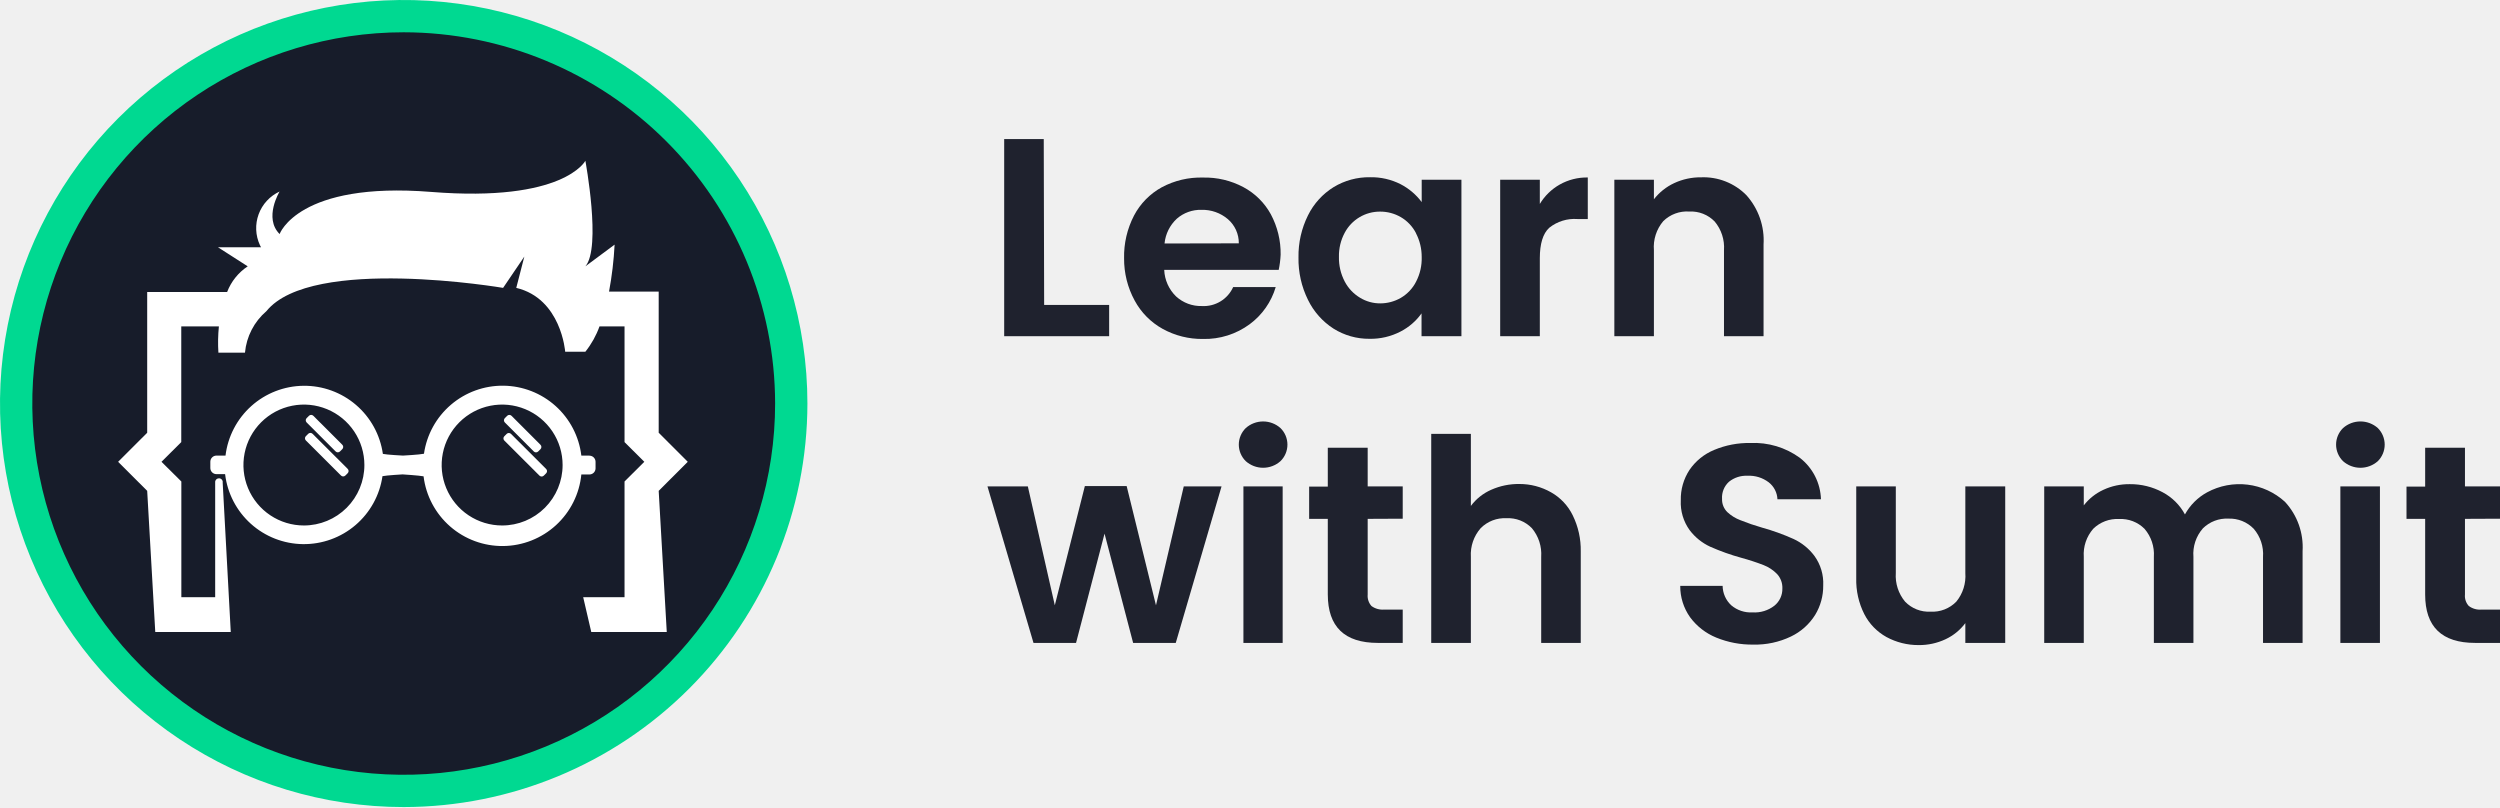
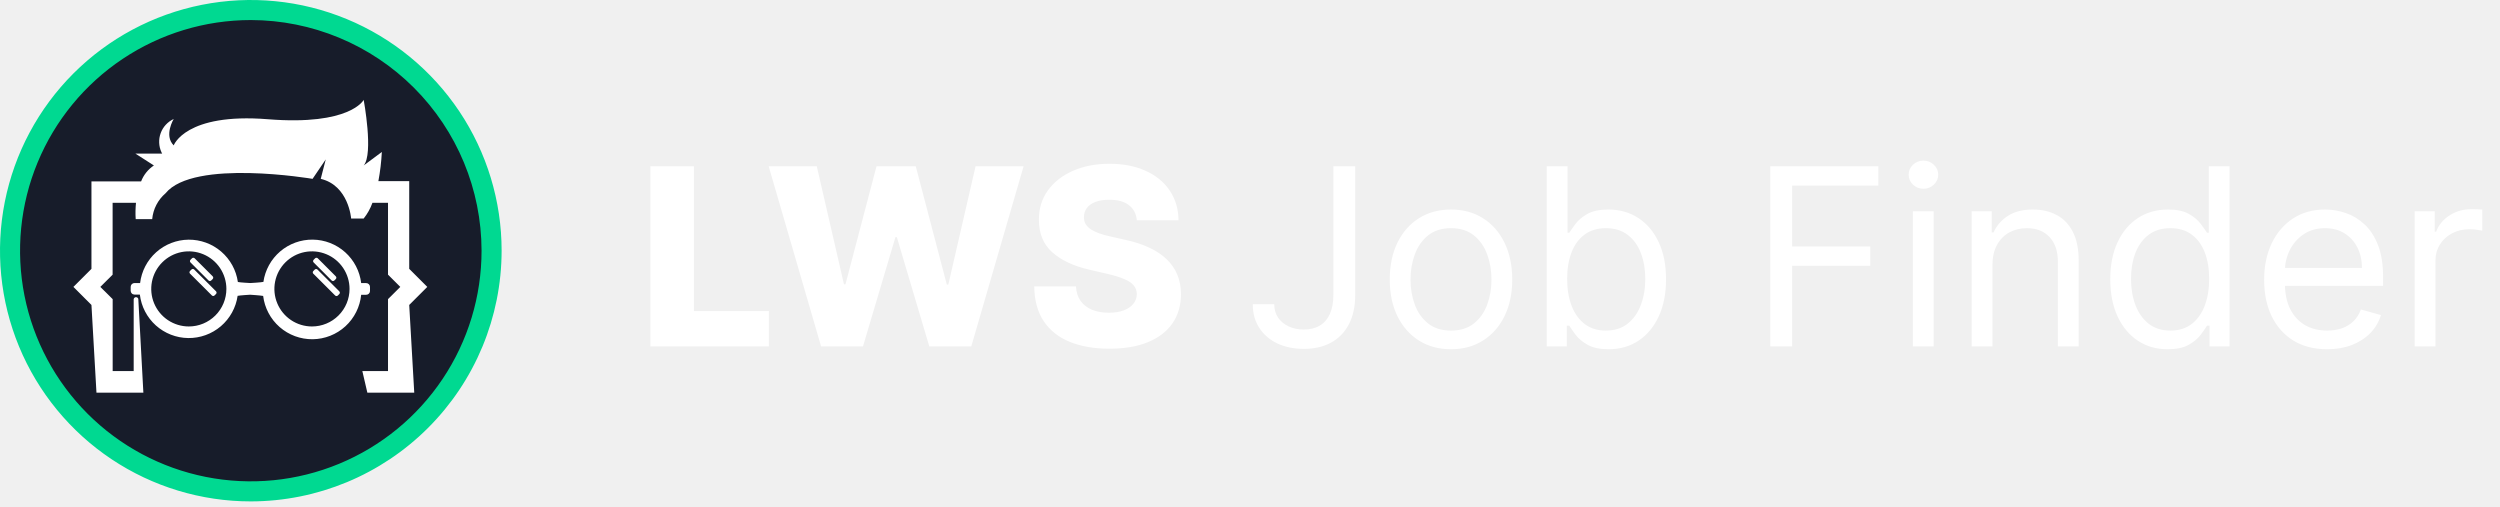
- <svg xmlns="http://www.w3.org/2000/svg" width="1586" height="512" viewBox="0 0 1586 512" fill="none">
-   <g clip-path="url(#clip0_850_283)">
-     <path d="M256.112 501.76C391.901 501.76 501.98 391.73 501.98 256C501.98 120.27 391.901 10.24 256.112 10.24C120.323 10.24 10.245 120.27 10.245 256C10.245 391.73 120.323 501.76 256.112 501.76Z" fill="#171C2A" />
-     <path d="M256.112 512C205.458 512 155.941 496.986 113.824 468.856C71.706 440.727 38.88 400.745 19.495 353.967C0.111 307.189 -4.961 255.716 4.921 206.057C14.803 156.398 39.196 110.783 75.013 74.981C110.831 39.178 156.466 14.797 206.147 4.919C255.828 -4.959 307.324 0.111 354.122 19.487C400.92 38.863 440.92 71.675 469.062 113.774C497.204 155.873 512.224 205.368 512.224 256C512.143 323.87 485.134 388.938 437.121 436.93C389.108 484.921 324.012 511.919 256.112 512ZM256.112 20.48C209.51 20.48 163.955 34.293 125.207 60.172C86.459 86.052 56.258 122.835 38.425 165.87C20.591 208.906 15.925 256.261 25.016 301.948C34.108 347.634 56.549 389.6 89.501 422.538C122.454 455.476 164.438 477.907 210.144 486.995C255.851 496.082 303.227 491.418 346.281 473.592C389.336 455.766 426.135 425.579 452.026 386.848C477.916 348.117 491.735 302.581 491.735 256C491.654 193.561 466.803 133.703 422.633 89.552C378.463 45.401 318.578 20.561 256.112 20.48Z" fill="#00D991" />
-     <path d="M195.531 275.203L194.047 276.688C193.287 277.448 193.288 278.68 194.049 279.44L216.34 301.689C217.1 302.449 218.333 302.448 219.092 301.687L220.576 300.202C221.336 299.442 221.335 298.21 220.574 297.451L198.284 275.201C197.523 274.441 196.291 274.442 195.531 275.203Z" fill="white" />
-     <path d="M196.019 263.772L194.534 265.257C193.774 266.017 193.774 267.248 194.534 268.008L212.933 286.4C213.693 287.16 214.926 287.16 215.686 286.4L217.171 284.915C217.931 284.156 217.931 282.924 217.171 282.164L198.771 263.772C198.011 263.013 196.779 263.013 196.019 263.772Z" fill="white" />
-     <path d="M321.428 275.261L319.944 276.746C319.185 277.506 319.186 278.738 319.946 279.498L342.237 301.747C342.998 302.507 344.23 302.506 344.99 301.745L346.474 300.26C347.233 299.5 347.232 298.268 346.472 297.509L324.181 275.259C323.42 274.499 322.188 274.5 321.428 275.261Z" fill="white" />
-     <path d="M321.76 263.782L320.274 265.266C319.513 266.025 319.512 267.257 320.272 268.017L338.655 286.425C339.415 287.185 340.647 287.186 341.408 286.427L342.894 284.944C343.655 284.185 343.656 282.953 342.897 282.192L324.513 263.785C323.754 263.024 322.521 263.023 321.76 263.782Z" fill="white" />
-     <path fill-rule="evenodd" clip-rule="evenodd" d="M373.924 289.024H368.801C367.348 276.902 361.536 265.721 352.448 257.564C343.36 249.407 331.615 244.831 319.402 244.687C307.188 244.543 295.339 248.841 286.061 256.781C276.783 264.721 270.708 275.762 268.969 287.846C266.254 288.461 255.651 289.024 255.651 289.024C255.651 289.024 245.407 288.512 242.897 287.949C241.169 275.863 235.106 264.818 225.836 256.869C216.566 248.92 204.722 244.61 192.509 244.742C180.296 244.873 168.548 249.437 159.451 257.584C150.355 265.731 144.531 276.904 143.064 289.024H137.327C136.295 289.024 135.305 289.434 134.575 290.164C133.845 290.893 133.434 291.883 133.434 292.915V296.96C133.448 297.974 133.857 298.943 134.574 299.661C135.292 300.378 136.261 300.787 137.276 300.8H142.808C144.248 312.925 150.048 324.113 159.128 332.28C168.208 340.447 179.949 345.036 192.163 345.193C204.377 345.349 216.231 341.062 225.518 333.131C234.805 325.199 240.89 314.164 242.641 302.08C245.458 301.517 255.395 300.954 255.395 300.954C255.395 300.954 265.947 301.619 268.713 302.182C270.218 314.483 276.21 325.796 285.541 333.955C294.873 342.114 306.888 346.545 319.285 346.399C331.682 346.253 343.589 341.541 352.726 333.165C361.863 324.789 367.587 313.337 368.801 301.005H373.924C374.939 301.005 375.914 300.609 376.641 299.902C377.368 299.194 377.79 298.23 377.817 297.216V292.966C377.817 291.934 377.406 290.945 376.676 290.215C375.946 289.485 374.956 289.075 373.924 289.075V289.024ZM192.801 333.363C185.213 333.363 177.796 331.114 171.486 326.9C165.177 322.686 160.26 316.697 157.356 309.69C154.452 302.683 153.692 294.972 155.173 287.533C156.653 280.094 160.307 273.261 165.673 267.898C171.038 262.535 177.874 258.882 185.316 257.402C192.759 255.923 200.473 256.682 207.483 259.585C214.494 262.487 220.485 267.403 224.701 273.709C228.917 280.015 231.167 287.43 231.167 295.014C231.167 305.185 227.125 314.939 219.93 322.131C212.735 329.323 202.976 333.363 192.801 333.363ZM318.552 333.363C310.964 333.363 303.547 331.114 297.238 326.9C290.928 322.686 286.011 316.697 283.107 309.69C280.203 302.683 279.444 294.972 280.924 287.533C282.404 280.094 286.058 273.261 291.424 267.898C296.789 262.535 303.625 258.882 311.068 257.402C318.51 255.923 326.224 256.682 333.234 259.585C340.245 262.487 346.236 267.403 350.452 273.709C354.668 280.015 356.918 287.43 356.918 295.014C356.918 305.185 352.876 314.939 345.681 322.131C338.486 329.323 328.727 333.363 318.552 333.363Z" fill="white" />
-     <path d="M417.873 274.534V184.986H386.371C388.213 175.143 389.394 165.188 389.905 155.187L371.363 168.96C381.607 157.133 371.363 101.99 371.363 101.99C371.363 101.99 357.84 128.512 273.528 121.754C189.216 114.995 177.383 148.48 177.383 148.48C167.139 138.24 177.383 121.498 177.383 121.498C174.328 122.908 171.582 124.907 169.3 127.38C167.018 129.852 165.246 132.75 164.086 135.907C162.925 139.064 162.398 142.419 162.535 145.78C162.672 149.141 163.471 152.442 164.885 155.494L165.602 156.877H138.301L157.15 168.96C151.21 172.9 146.645 178.59 144.089 185.242H93.379V274.534L74.938 292.966L93.379 311.398L98.501 400.947H146.394L141.271 306.176C141.322 305.862 141.309 305.542 141.232 305.234C141.155 304.925 141.017 304.636 140.826 304.382C140.635 304.129 140.394 303.917 140.118 303.759C139.843 303.601 139.538 303.5 139.223 303.462C138.599 303.374 137.965 303.533 137.457 303.907C136.95 304.28 136.609 304.837 136.508 305.459C136.456 305.695 136.456 305.94 136.508 306.176V378.88H115.046V305.459L102.445 292.966L114.994 280.474V207.053H138.864C138.3 212.598 138.198 218.181 138.557 223.744H155.409C156.346 213.518 161.234 204.059 169.034 197.376C197.719 161.946 319.167 182.63 319.167 182.63L332.638 162.765L327.516 182.63C356.098 189.44 358.557 223.13 358.557 223.13H371.363C375.212 218.298 378.241 212.867 380.327 207.053H396.205V280.474L408.755 292.966L396.205 305.459V378.88H369.98L375.102 400.947H422.995L417.873 311.398L436.313 292.966L417.873 274.534Z" fill="white" />
-     <path d="M662.408 193.434H703.642V213.299H637.053V88.218H662.152L662.408 193.434Z" fill="#1F222E" />
-     <path d="M811.21 171.213H738.576C738.834 177.585 741.529 183.615 746.106 188.058C750.556 192.13 756.415 194.315 762.446 194.15C766.588 194.392 770.705 193.371 774.254 191.223C777.803 189.074 780.616 185.899 782.32 182.118H809.314C806.523 191.552 800.733 199.82 792.821 205.67C784.263 211.987 773.849 215.283 763.214 215.04C754.266 215.161 745.441 212.956 737.603 208.64C730.076 204.479 723.905 198.24 719.829 190.669C715.351 182.44 713.041 173.207 713.119 163.84C712.921 154.427 715.087 145.115 719.419 136.755C723.391 129.189 729.501 122.957 736.988 118.835C745.04 114.52 754.081 112.384 763.214 112.64C772.133 112.434 780.955 114.533 788.825 118.733C796.189 122.664 802.242 128.662 806.241 135.987C810.438 143.86 812.57 152.667 812.439 161.587C812.284 164.823 811.873 168.042 811.21 171.213ZM785.906 154.368C785.936 151.455 785.328 148.57 784.124 145.917C782.921 143.263 781.151 140.905 778.939 139.008C774.286 135.062 768.342 132.966 762.241 133.12C756.494 132.964 750.899 134.974 746.567 138.752C742.137 142.865 739.368 148.456 738.781 154.47L785.906 154.368Z" fill="#1F222E" />
-     <path d="M829.803 136.602C833.446 129.221 839.09 123.012 846.092 118.682C853.036 114.477 861.024 112.313 869.142 112.435C875.898 112.293 882.585 113.823 888.607 116.89C893.844 119.608 898.397 123.476 901.924 128.205V114.022H927.126V213.299H901.822V198.81C898.368 203.659 893.801 207.609 888.504 210.33C882.435 213.482 875.673 215.066 868.835 214.938C860.759 215.016 852.83 212.777 845.99 208.486C839.025 204.008 833.425 197.703 829.803 190.259C825.662 181.895 823.589 172.659 823.759 163.328C823.6 154.064 825.673 144.897 829.803 136.602ZM898.339 147.968C896.159 143.699 892.799 140.145 888.658 137.728C884.688 135.435 880.181 134.234 875.596 134.246C870.985 134.209 866.451 135.435 862.487 137.791C858.523 140.146 855.28 143.542 853.11 147.61C850.575 152.326 849.305 157.617 849.421 162.97C849.304 168.42 850.573 173.811 853.11 178.637C855.337 182.872 858.686 186.415 862.791 188.877C866.643 191.237 871.077 192.478 875.596 192.461C880.181 192.473 884.688 191.272 888.658 188.979C892.799 186.563 896.159 183.008 898.339 178.739C900.852 173.908 902.087 168.515 901.924 163.072C901.961 157.816 900.713 152.631 898.288 147.968H898.339Z" fill="#1F222E" />
-     <path d="M989.464 117.094C994.896 114.028 1001.05 112.473 1007.29 112.589V138.957H1000.68C994.255 138.493 987.89 140.468 982.856 144.486C978.809 148.173 976.863 154.726 976.863 163.84V213.299H951.713V114.022H976.863V129.382C979.934 124.27 984.274 120.037 989.464 117.094Z" fill="#1F222E" />
-     <path d="M1107.89 123.802C1111.69 128.033 1114.61 132.978 1116.49 138.348C1118.36 143.719 1119.15 149.408 1118.8 155.085V213.299H1093.7V158.72C1094.16 152.129 1092.05 145.616 1087.81 140.544C1085.73 138.393 1083.22 136.713 1080.43 135.618C1077.65 134.523 1074.66 134.037 1071.68 134.195C1068.65 133.986 1065.62 134.421 1062.77 135.471C1059.93 136.521 1057.34 138.163 1055.18 140.288C1053.03 142.82 1051.4 145.75 1050.38 148.913C1049.36 152.076 1048.97 155.408 1049.24 158.72V213.299H1024.14V114.022H1049.24V126.413C1052.65 122.027 1057.06 118.517 1062.1 116.173C1067.45 113.679 1073.3 112.419 1079.21 112.486C1084.51 112.277 1089.8 113.175 1094.74 115.123C1099.68 117.071 1104.16 120.027 1107.89 123.802Z" fill="#1F222E" />
-     <path d="M774.944 308.582L745.901 407.859H718.856L700.723 338.534L682.641 407.859H655.647L626.45 308.582H652.062L669.17 384L688.225 308.378H714.758L733.352 384L750.972 308.582H774.944Z" fill="#1F222E" />
-     <path d="M790.311 292.557C788.914 291.189 787.804 289.556 787.046 287.753C786.289 285.951 785.898 284.016 785.898 282.061C785.898 280.106 786.289 278.171 787.046 276.368C787.804 274.566 788.914 272.933 790.311 271.565C793.342 268.862 797.262 267.369 801.324 267.369C805.385 267.369 809.305 268.862 812.336 271.565C813.733 272.933 814.843 274.566 815.601 276.368C816.359 278.171 816.749 280.106 816.749 282.061C816.749 284.016 816.359 285.951 815.601 287.753C814.843 289.556 813.733 291.189 812.336 292.557C809.305 295.259 805.385 296.753 801.324 296.753C797.262 296.753 793.342 295.259 790.311 292.557ZM813.719 308.582V407.859H788.825V308.582H813.719Z" fill="#1F222E" />
-     <path d="M867.657 329.165V377.19C867.536 378.503 867.687 379.826 868.102 381.077C868.516 382.328 869.184 383.48 870.064 384.461C872.415 386.175 875.31 386.976 878.209 386.714H889.887V407.859H874.111C852.973 407.859 842.387 397.619 842.353 377.139V329.165H830.52V308.685H842.353V284.058H867.657V308.582H889.887V329.062L867.657 329.165Z" fill="#1F222E" />
-     <path d="M983.983 312.32C989.925 315.667 994.712 320.737 997.71 326.861C1001.23 334.022 1002.99 341.922 1002.83 349.901V407.859H977.734V353.28C978.19 346.689 976.08 340.176 971.843 335.104C969.765 332.953 967.249 331.273 964.465 330.178C961.682 329.083 958.695 328.597 955.708 328.755C952.682 328.594 949.656 329.076 946.831 330.171C944.005 331.265 941.444 332.947 939.317 335.104C934.941 340.113 932.714 346.642 933.119 353.28V407.859H907.969V275.251H933.119V320.973C936.448 316.507 940.878 312.979 945.976 310.733C951.615 308.222 957.731 306.964 963.904 307.046C970.942 307.024 977.864 308.842 983.983 312.32Z" fill="#1F222E" />
-     <path d="M1088.78 404.48C1082.17 401.787 1076.43 397.322 1072.19 391.578C1068.07 385.758 1065.88 378.79 1065.94 371.661H1092.83C1092.86 373.982 1093.36 376.273 1094.3 378.394C1095.24 380.515 1096.61 382.423 1098.31 384C1102.07 387.185 1106.91 388.798 1111.83 388.506C1116.78 388.819 1121.68 387.328 1125.61 384.307C1127.26 382.993 1128.58 381.315 1129.47 379.405C1130.36 377.495 1130.79 375.405 1130.74 373.299C1130.86 369.918 1129.65 366.623 1127.35 364.134C1124.95 361.675 1122.05 359.755 1118.85 358.502C1114.24 356.724 1109.54 355.186 1104.77 353.894C1097.99 352.034 1091.37 349.672 1084.94 346.829C1079.78 344.447 1075.3 340.823 1071.88 336.282C1067.94 330.813 1065.97 324.171 1066.3 317.44C1066.13 310.577 1068.06 303.827 1071.83 298.086C1075.7 292.444 1081.13 288.05 1087.45 285.44C1094.71 282.397 1102.53 280.898 1110.4 281.037C1121.65 280.512 1132.74 283.835 1141.85 290.458C1145.87 293.585 1149.16 297.56 1151.47 302.1C1153.78 306.639 1155.06 311.632 1155.22 316.723H1127.61C1127.52 314.65 1126.99 312.62 1126.04 310.773C1125.1 308.926 1123.76 307.305 1122.13 306.022C1118.26 303.061 1113.47 301.573 1108.61 301.824C1104.37 301.61 1100.19 302.958 1096.88 305.613C1095.37 306.979 1094.18 308.67 1093.42 310.559C1092.66 312.448 1092.33 314.486 1092.47 316.518C1092.42 318.064 1092.69 319.603 1093.26 321.039C1093.84 322.475 1094.7 323.778 1095.8 324.864C1098.19 327.092 1100.99 328.831 1104.05 329.984C1108.59 331.808 1113.22 333.397 1117.93 334.746C1124.73 336.63 1131.37 339.026 1137.8 341.914C1143.05 344.336 1147.61 348.032 1151.07 352.666C1155.02 358.111 1156.99 364.74 1156.65 371.456C1156.72 378.024 1154.94 384.479 1151.53 390.093C1147.82 396.035 1142.49 400.795 1136.16 403.814C1128.72 407.376 1120.54 409.13 1112.29 408.934C1104.24 409.047 1096.24 407.532 1088.78 404.48Z" fill="#1F222E" />
-     <path d="M1272.11 308.582V407.859H1246.81V395.315C1243.51 399.716 1239.19 403.234 1234.2 405.555C1228.9 408.033 1223.11 409.293 1217.25 409.242C1210.1 409.294 1203.05 407.532 1196.76 404.122C1190.75 400.794 1185.86 395.749 1182.73 389.632C1179.15 382.563 1177.39 374.716 1177.6 366.797V308.582H1202.7V363.52C1202.25 370.111 1204.36 376.624 1208.59 381.696C1210.67 383.847 1213.19 385.527 1215.97 386.622C1218.75 387.717 1221.74 388.203 1224.73 388.045C1227.75 388.215 1230.77 387.737 1233.59 386.642C1236.41 385.547 1238.96 383.86 1241.07 381.696C1245.25 376.601 1247.3 370.091 1246.81 363.52V308.582H1272.11Z" fill="#1F222E" />
-     <path d="M1449.59 318.362C1453.47 322.556 1456.45 327.489 1458.37 332.865C1460.29 338.24 1461.1 343.948 1460.76 349.645V407.859H1435.66V353.28C1436.12 346.797 1434.01 340.395 1429.77 335.462C1427.7 333.322 1425.2 331.642 1422.44 330.53C1419.68 329.419 1416.71 328.901 1413.74 329.011C1410.75 328.858 1407.76 329.33 1404.97 330.397C1402.17 331.464 1399.63 333.102 1397.5 335.206C1395.35 337.668 1393.71 340.534 1392.68 343.638C1391.65 346.742 1391.25 350.02 1391.51 353.28V407.859H1366.41V353.28C1366.85 346.791 1364.72 340.389 1360.47 335.462C1358.36 333.355 1355.84 331.714 1353.06 330.647C1350.28 329.58 1347.31 329.109 1344.33 329.267C1341.32 329.105 1338.31 329.572 1335.48 330.639C1332.66 331.706 1330.09 333.348 1327.94 335.462C1325.82 337.892 1324.2 340.717 1323.17 343.774C1322.14 346.832 1321.73 350.062 1321.95 353.28V407.859H1296.85V308.582H1321.95V320.614C1325.24 316.37 1329.51 312.981 1334.4 310.733C1339.64 308.297 1345.36 307.072 1351.15 307.149C1358.4 307.083 1365.55 308.844 1371.94 312.269C1377.96 315.458 1382.9 320.358 1386.13 326.349C1389.39 320.425 1394.28 315.557 1400.22 312.32C1408.06 308.077 1417.02 306.379 1425.87 307.462C1434.72 308.544 1443.01 312.354 1449.59 318.362Z" fill="#1F222E" />
-     <path d="M1486.42 292.557C1485.03 291.189 1483.92 289.556 1483.16 287.753C1482.4 285.951 1482.01 284.016 1482.01 282.061C1482.01 280.106 1482.4 278.171 1483.16 276.368C1483.92 274.566 1485.03 272.933 1486.42 271.565C1489.46 268.859 1493.39 267.363 1497.46 267.363C1501.53 267.363 1505.46 268.859 1508.5 271.565C1511.28 274.349 1512.85 278.124 1512.85 282.061C1512.85 285.997 1511.28 289.772 1508.5 292.557C1505.46 295.263 1501.53 296.758 1497.46 296.758C1493.39 296.758 1489.46 295.263 1486.42 292.557ZM1509.83 308.582V407.859H1484.73V308.582H1509.83Z" fill="#1F222E" />
-     <path d="M1563.77 329.165V377.19C1563.64 378.507 1563.8 379.836 1564.22 381.089C1564.64 382.342 1565.33 383.491 1566.23 384.461C1568.57 386.188 1571.47 386.99 1574.37 386.714H1586V407.859H1570.22C1549.09 407.859 1538.52 397.619 1538.52 377.139V329.165H1526.68V308.685H1538.52V284.058H1563.77V308.582H1586V329.062L1563.77 329.165Z" fill="#1F222E" />
-   </g>
-   <defs>
-     <clipPath id="clip0_850_283">
-       <rect width="1586" height="512" fill="white" />
-     </clipPath>
-   </defs>
+ <svg xmlns="http://www.w3.org/2000/svg" width="222" height="45" viewBox="0 0 222 45" fill="none">
+   <path d="M22.272 43.634C34.081 43.634 43.653 34.066 43.653 22.262C43.653 10.459 34.081 0.891 22.272 0.891C10.464 0.891 0.891 10.459 0.891 22.262C0.891 34.066 10.464 43.634 22.272 43.634Z" fill="#171C2A" />
+   <path d="M22.272 44.525C17.867 44.525 13.561 43.219 9.898 40.773C6.236 38.327 3.381 34.85 1.695 30.782C0.01 26.714 -0.431 22.238 0.428 17.919C1.287 13.601 3.409 9.634 6.523 6.52C9.638 3.407 13.607 1.287 17.927 0.428C22.247 -0.431 26.726 0.01 30.795 1.695C34.865 3.38 38.343 6.233 40.791 9.894C43.238 13.555 44.544 17.859 44.544 22.262C44.537 28.164 42.188 33.823 38.013 37.996C33.838 42.17 28.177 44.517 22.272 44.525V44.525ZM22.272 1.781C18.219 1.781 14.258 2.982 10.888 5.233C7.519 7.483 4.892 10.682 3.341 14.424C1.791 18.167 1.385 22.285 2.175 26.258C2.966 30.231 4.918 33.88 7.783 36.745C10.649 39.609 14.3 41.56 18.275 42.35C22.249 43.14 26.369 42.735 30.113 41.184C33.857 39.634 37.058 37.009 39.309 33.641C41.561 30.273 42.762 26.313 42.762 22.262C42.755 16.832 40.594 11.627 36.753 7.788C32.912 3.948 27.704 1.788 22.272 1.781V1.781Z" fill="#00D991" />
+   <path d="M17.004 23.932L16.875 24.061C16.809 24.128 16.809 24.235 16.875 24.301L18.814 26.236C18.88 26.302 18.987 26.302 19.053 26.235L19.182 26.106C19.248 26.04 19.248 25.933 19.182 25.867L17.243 23.932C17.177 23.866 17.07 23.866 17.004 23.932Z" fill="white" />
+   <path d="M17.047 22.938L16.918 23.067C16.851 23.133 16.851 23.241 16.918 23.307L18.518 24.906C18.584 24.972 18.691 24.972 18.757 24.906L18.886 24.777C18.952 24.711 18.952 24.604 18.886 24.538L17.286 22.938C17.22 22.872 17.113 22.872 17.047 22.938Z" fill="white" />
+   <path d="M27.952 23.937L27.823 24.067C27.757 24.133 27.757 24.24 27.823 24.306L29.762 26.241C29.828 26.307 29.935 26.307 30.001 26.241L30.13 26.111C30.196 26.045 30.196 25.938 30.13 25.872L28.192 23.937C28.125 23.871 28.018 23.871 27.952 23.937Z" fill="white" />
+   <path d="M27.981 22.939L27.852 23.068C27.786 23.134 27.785 23.241 27.852 23.307L29.45 24.908C29.516 24.974 29.623 24.974 29.69 24.908L29.819 24.779C29.885 24.713 29.885 24.606 29.819 24.54L28.22 22.939C28.154 22.873 28.047 22.873 27.981 22.939Z" fill="white" />
+   <path fill-rule="evenodd" clip-rule="evenodd" d="M32.517 25.134H32.072C31.946 24.08 31.44 23.108 30.65 22.398C29.86 21.689 28.838 21.291 27.776 21.279C26.714 21.266 25.683 21.64 24.877 22.33C24.07 23.021 23.542 23.981 23.39 25.032C23.154 25.085 22.232 25.134 22.232 25.134C22.232 25.134 21.341 25.09 21.123 25.041C20.973 23.99 20.445 23.029 19.639 22.338C18.833 21.647 17.803 21.272 16.741 21.283C15.679 21.295 14.658 21.692 13.867 22.4C13.075 23.109 12.569 24.08 12.441 25.134H11.943C11.853 25.134 11.767 25.17 11.703 25.233C11.64 25.297 11.604 25.383 11.604 25.473V25.824C11.605 25.913 11.641 25.997 11.703 26.059C11.765 26.122 11.85 26.157 11.938 26.158H12.419C12.544 27.213 13.049 28.186 13.838 28.896C14.628 29.606 15.649 30.005 16.711 30.019C17.773 30.032 18.804 29.66 19.612 28.97C20.419 28.28 20.949 27.32 21.101 26.27C21.346 26.221 22.21 26.172 22.21 26.172C22.21 26.172 23.128 26.23 23.368 26.279C23.499 27.348 24.02 28.332 24.831 29.041C25.643 29.751 26.688 30.136 27.766 30.124C28.844 30.111 29.88 29.701 30.674 28.973C31.469 28.244 31.966 27.249 32.072 26.176H32.517C32.606 26.176 32.691 26.142 32.754 26.08C32.817 26.019 32.854 25.935 32.856 25.847V25.847V25.477C32.856 25.387 32.82 25.301 32.757 25.238C32.693 25.174 32.607 25.139 32.517 25.139V25.134ZM16.767 28.99C16.107 28.99 15.462 28.794 14.913 28.428C14.364 28.062 13.937 27.541 13.684 26.931C13.432 26.322 13.366 25.651 13.494 25.005C13.623 24.358 13.941 23.763 14.408 23.297C14.874 22.831 15.469 22.513 16.116 22.384C16.763 22.256 17.434 22.322 18.043 22.574C18.653 22.826 19.174 23.254 19.541 23.802C19.907 24.351 20.103 24.996 20.103 25.655C20.103 26.54 19.752 27.388 19.126 28.013C18.5 28.639 17.651 28.99 16.767 28.99ZM27.702 28.99C27.042 28.99 26.397 28.794 25.849 28.428C25.3 28.062 24.872 27.541 24.62 26.931C24.367 26.322 24.301 25.651 24.43 25.005C24.559 24.358 24.877 23.763 25.343 23.297C25.81 22.831 26.404 22.513 27.051 22.384C27.698 22.256 28.369 22.322 28.979 22.574C29.589 22.826 30.11 23.254 30.476 23.802C30.843 24.351 31.039 24.996 31.039 25.655V25.655C31.039 26.54 30.687 27.388 30.061 28.013C29.436 28.639 28.587 28.99 27.702 28.99Z" fill="white" />
+   <path d="M36.339 23.874V16.087H33.6C33.76 15.231 33.863 14.365 33.907 13.495L32.295 14.693C33.186 13.665 32.295 8.869 32.295 8.869C32.295 8.869 31.119 11.176 23.787 10.588C16.455 10 15.426 12.912 15.426 12.912C14.535 12.022 15.426 10.566 15.426 10.566C15.16 10.688 14.921 10.862 14.723 11.077C14.524 11.292 14.37 11.544 14.27 11.819C14.169 12.093 14.123 12.385 14.135 12.677C14.147 12.97 14.216 13.257 14.339 13.522L14.401 13.642H12.027L13.666 14.693C13.15 15.036 12.753 15.531 12.53 16.109H8.121V23.874L6.517 25.477L8.121 27.08L8.566 34.867H12.731L12.286 26.626C12.29 26.599 12.289 26.571 12.282 26.544C12.275 26.517 12.263 26.492 12.247 26.47C12.23 26.448 12.209 26.429 12.185 26.416C12.161 26.402 12.135 26.393 12.107 26.39C12.053 26.382 11.998 26.396 11.954 26.428C11.91 26.461 11.88 26.509 11.871 26.563C11.867 26.584 11.867 26.605 11.871 26.626V32.948H10.005V26.563L8.909 25.477L10 24.391V18.006H12.076C12.027 18.488 12.018 18.974 12.05 19.457H13.515C13.597 18.568 14.021 17.745 14.7 17.164C17.194 14.083 27.756 15.882 27.756 15.882L28.927 14.154L28.482 15.882C30.967 16.474 31.181 19.404 31.181 19.404H32.295C32.63 18.984 32.893 18.511 33.074 18.006H34.455V24.391L35.546 25.477L34.455 26.563V32.948H32.175L32.62 34.867H36.785L36.339 27.08L37.943 25.477L36.339 23.874Z" fill="white" />
+   <path d="M57.755 30.762V14.762H61.622V27.622H68.278V30.762H57.755ZM72.913 30.762L68.257 14.762H72.53L74.944 25.247H75.077L77.835 14.762H81.319L84.077 25.27H84.21L86.632 14.762H90.897L86.249 30.762H82.522L79.64 21.059H79.515L76.632 30.762H72.913ZM100.95 19.559C100.898 18.986 100.666 18.541 100.255 18.223C99.849 17.9 99.268 17.739 98.513 17.739C98.013 17.739 97.596 17.804 97.263 17.934C96.929 18.064 96.679 18.244 96.513 18.473C96.346 18.697 96.26 18.955 96.255 19.247C96.245 19.486 96.291 19.697 96.395 19.88C96.505 20.062 96.661 20.223 96.864 20.364C97.073 20.499 97.323 20.619 97.614 20.723C97.906 20.827 98.234 20.919 98.599 20.997L99.974 21.309C100.765 21.481 101.463 21.71 102.067 21.997C102.677 22.283 103.187 22.624 103.599 23.02C104.015 23.416 104.33 23.872 104.544 24.387C104.757 24.903 104.867 25.481 104.872 26.122C104.867 27.132 104.612 27.999 104.106 28.723C103.601 29.447 102.875 30.002 101.927 30.387C100.984 30.773 99.846 30.965 98.513 30.965C97.174 30.965 96.007 30.765 95.013 30.364C94.018 29.963 93.245 29.353 92.692 28.536C92.14 27.718 91.856 26.684 91.841 25.434H95.544C95.575 25.95 95.713 26.38 95.958 26.723C96.203 27.067 96.539 27.327 96.966 27.505C97.398 27.681 97.898 27.77 98.466 27.77C98.987 27.77 99.429 27.7 99.794 27.559C100.164 27.419 100.448 27.223 100.646 26.973C100.843 26.723 100.945 26.437 100.95 26.114C100.945 25.812 100.851 25.554 100.669 25.34C100.487 25.122 100.205 24.934 99.825 24.778C99.45 24.616 98.971 24.468 98.388 24.333L96.716 23.942C95.33 23.624 94.239 23.111 93.442 22.403C92.645 21.689 92.25 20.726 92.255 19.512C92.25 18.523 92.515 17.655 93.052 16.911C93.588 16.166 94.33 15.585 95.278 15.168C96.226 14.752 97.307 14.543 98.52 14.543C99.76 14.543 100.836 14.755 101.747 15.176C102.664 15.593 103.375 16.179 103.88 16.934C104.385 17.689 104.643 18.564 104.653 19.559H100.95ZM118.403 14.762H120.341V26.2C120.341 27.221 120.153 28.088 119.778 28.801C119.403 29.515 118.875 30.056 118.192 30.426C117.51 30.796 116.705 30.981 115.778 30.981C114.903 30.981 114.125 30.822 113.442 30.505C112.76 30.181 112.224 29.723 111.833 29.13C111.442 28.536 111.247 27.83 111.247 27.012H113.153C113.153 27.465 113.265 27.861 113.489 28.2C113.718 28.533 114.031 28.794 114.427 28.981C114.823 29.169 115.273 29.262 115.778 29.262C116.336 29.262 116.81 29.145 117.2 28.911C117.591 28.676 117.888 28.333 118.091 27.88C118.299 27.421 118.403 26.861 118.403 26.2V14.762ZM128.849 31.012C127.765 31.012 126.815 30.755 125.997 30.239C125.185 29.723 124.549 29.002 124.091 28.075C123.638 27.148 123.411 26.064 123.411 24.825C123.411 23.575 123.638 22.484 124.091 21.551C124.549 20.619 125.185 19.895 125.997 19.38C126.815 18.864 127.765 18.606 128.849 18.606C129.932 18.606 130.88 18.864 131.692 19.38C132.51 19.895 133.146 20.619 133.599 21.551C134.057 22.484 134.286 23.575 134.286 24.825C134.286 26.064 134.057 27.148 133.599 28.075C133.146 29.002 132.51 29.723 131.692 30.239C130.88 30.755 129.932 31.012 128.849 31.012ZM128.849 29.356C129.672 29.356 130.349 29.145 130.88 28.723C131.411 28.301 131.804 27.747 132.06 27.059C132.315 26.372 132.442 25.627 132.442 24.825C132.442 24.023 132.315 23.275 132.06 22.583C131.804 21.89 131.411 21.33 130.88 20.903C130.349 20.476 129.672 20.262 128.849 20.262C128.026 20.262 127.349 20.476 126.817 20.903C126.286 21.33 125.893 21.89 125.638 22.583C125.382 23.275 125.255 24.023 125.255 24.825C125.255 25.627 125.382 26.372 125.638 27.059C125.893 27.747 126.286 28.301 126.817 28.723C127.349 29.145 128.026 29.356 128.849 29.356ZM137.351 30.762V14.762H139.194V20.669H139.351C139.486 20.46 139.674 20.195 139.913 19.872C140.158 19.544 140.507 19.252 140.96 18.997C141.418 18.736 142.038 18.606 142.819 18.606C143.83 18.606 144.72 18.859 145.491 19.364C146.262 19.869 146.864 20.585 147.296 21.512C147.728 22.439 147.944 23.533 147.944 24.794C147.944 26.064 147.728 27.166 147.296 28.098C146.864 29.025 146.265 29.744 145.499 30.255C144.733 30.76 143.851 31.012 142.851 31.012C142.08 31.012 141.463 30.885 140.999 30.63C140.535 30.369 140.179 30.075 139.929 29.747C139.679 29.413 139.486 29.137 139.351 28.919H139.132V30.762H137.351ZM139.163 24.762C139.163 25.669 139.296 26.468 139.562 27.161C139.827 27.848 140.215 28.387 140.726 28.778C141.236 29.163 141.861 29.356 142.601 29.356C143.371 29.356 144.015 29.153 144.53 28.747C145.051 28.335 145.442 27.783 145.702 27.09C145.968 26.392 146.101 25.616 146.101 24.762C146.101 23.919 145.97 23.158 145.71 22.481C145.455 21.799 145.067 21.26 144.546 20.864C144.03 20.463 143.382 20.262 142.601 20.262C141.851 20.262 141.22 20.452 140.71 20.833C140.2 21.208 139.814 21.734 139.554 22.411C139.293 23.083 139.163 23.866 139.163 24.762ZM157.202 30.762V14.762H166.796V16.481H159.14V21.887H166.077V23.606H159.14V30.762H157.202ZM169.864 30.762V18.762H171.708V30.762H169.864ZM170.802 16.762C170.442 16.762 170.132 16.64 169.872 16.395C169.617 16.15 169.489 15.856 169.489 15.512C169.489 15.168 169.617 14.874 169.872 14.63C170.132 14.385 170.442 14.262 170.802 14.262C171.161 14.262 171.468 14.385 171.724 14.63C171.984 14.874 172.114 15.168 172.114 15.512C172.114 15.856 171.984 16.15 171.724 16.395C171.468 16.64 171.161 16.762 170.802 16.762ZM176.929 23.544V30.762H175.085V18.762H176.866V20.637H177.022C177.304 20.028 177.731 19.538 178.304 19.169C178.877 18.794 179.616 18.606 180.522 18.606C181.335 18.606 182.046 18.773 182.655 19.106C183.265 19.434 183.739 19.934 184.077 20.606C184.416 21.273 184.585 22.116 184.585 23.137V30.762H182.741V23.262C182.741 22.32 182.496 21.585 182.007 21.059C181.517 20.528 180.845 20.262 179.991 20.262C179.403 20.262 178.877 20.39 178.413 20.645C177.955 20.9 177.593 21.273 177.327 21.762C177.062 22.252 176.929 22.846 176.929 23.544ZM192.485 31.012C191.485 31.012 190.603 30.76 189.837 30.255C189.071 29.744 188.472 29.025 188.04 28.098C187.608 27.166 187.392 26.064 187.392 24.794C187.392 23.533 187.608 22.439 188.04 21.512C188.472 20.585 189.074 19.869 189.845 19.364C190.616 18.859 191.506 18.606 192.517 18.606C193.298 18.606 193.915 18.736 194.368 18.997C194.826 19.252 195.175 19.544 195.415 19.872C195.66 20.195 195.85 20.46 195.985 20.669H196.142V14.762H197.985V30.762H196.204V28.919H195.985C195.85 29.137 195.657 29.413 195.407 29.747C195.157 30.075 194.8 30.369 194.337 30.63C193.873 30.885 193.256 31.012 192.485 31.012ZM192.735 29.356C193.475 29.356 194.1 29.163 194.61 28.778C195.121 28.387 195.509 27.848 195.774 27.161C196.04 26.468 196.173 25.669 196.173 24.762C196.173 23.866 196.043 23.083 195.782 22.411C195.522 21.734 195.136 21.208 194.626 20.833C194.116 20.452 193.485 20.262 192.735 20.262C191.954 20.262 191.303 20.463 190.782 20.864C190.267 21.26 189.879 21.799 189.618 22.481C189.363 23.158 189.235 23.919 189.235 24.762C189.235 25.616 189.366 26.392 189.626 27.09C189.892 27.783 190.282 28.335 190.798 28.747C191.319 29.153 191.965 29.356 192.735 29.356ZM206.649 31.012C205.493 31.012 204.496 30.757 203.657 30.247C202.824 29.731 202.181 29.012 201.728 28.09C201.28 27.163 201.056 26.085 201.056 24.856C201.056 23.627 201.28 22.544 201.728 21.606C202.181 20.663 202.811 19.929 203.618 19.403C204.431 18.872 205.379 18.606 206.462 18.606C207.087 18.606 207.704 18.71 208.313 18.919C208.923 19.127 209.478 19.465 209.978 19.934C210.478 20.398 210.876 21.012 211.173 21.778C211.47 22.544 211.618 23.486 211.618 24.606V25.387H202.368V23.794H209.743C209.743 23.116 209.608 22.512 209.337 21.981C209.071 21.45 208.691 21.03 208.196 20.723C207.707 20.416 207.129 20.262 206.462 20.262C205.728 20.262 205.092 20.445 204.556 20.809C204.024 21.169 203.616 21.637 203.329 22.215C203.043 22.794 202.899 23.413 202.899 24.075V25.137C202.899 26.044 203.056 26.812 203.368 27.442C203.686 28.067 204.126 28.544 204.688 28.872C205.251 29.195 205.905 29.356 206.649 29.356C207.134 29.356 207.571 29.288 207.962 29.153C208.358 29.012 208.699 28.804 208.985 28.528C209.272 28.247 209.493 27.898 209.649 27.481L211.431 27.981C211.243 28.585 210.928 29.116 210.485 29.575C210.043 30.028 209.496 30.382 208.845 30.637C208.194 30.887 207.462 31.012 206.649 31.012ZM214.423 30.762V18.762H216.204V20.575H216.329C216.548 19.981 216.944 19.499 217.517 19.13C218.09 18.76 218.735 18.575 219.454 18.575C219.59 18.575 219.759 18.577 219.962 18.583C220.165 18.588 220.319 18.596 220.423 18.606V20.481C220.36 20.465 220.217 20.442 219.993 20.411C219.774 20.374 219.543 20.356 219.298 20.356C218.715 20.356 218.194 20.478 217.735 20.723C217.282 20.963 216.923 21.296 216.657 21.723C216.397 22.145 216.267 22.627 216.267 23.169V30.762H214.423Z" fill="white" />
</svg>
